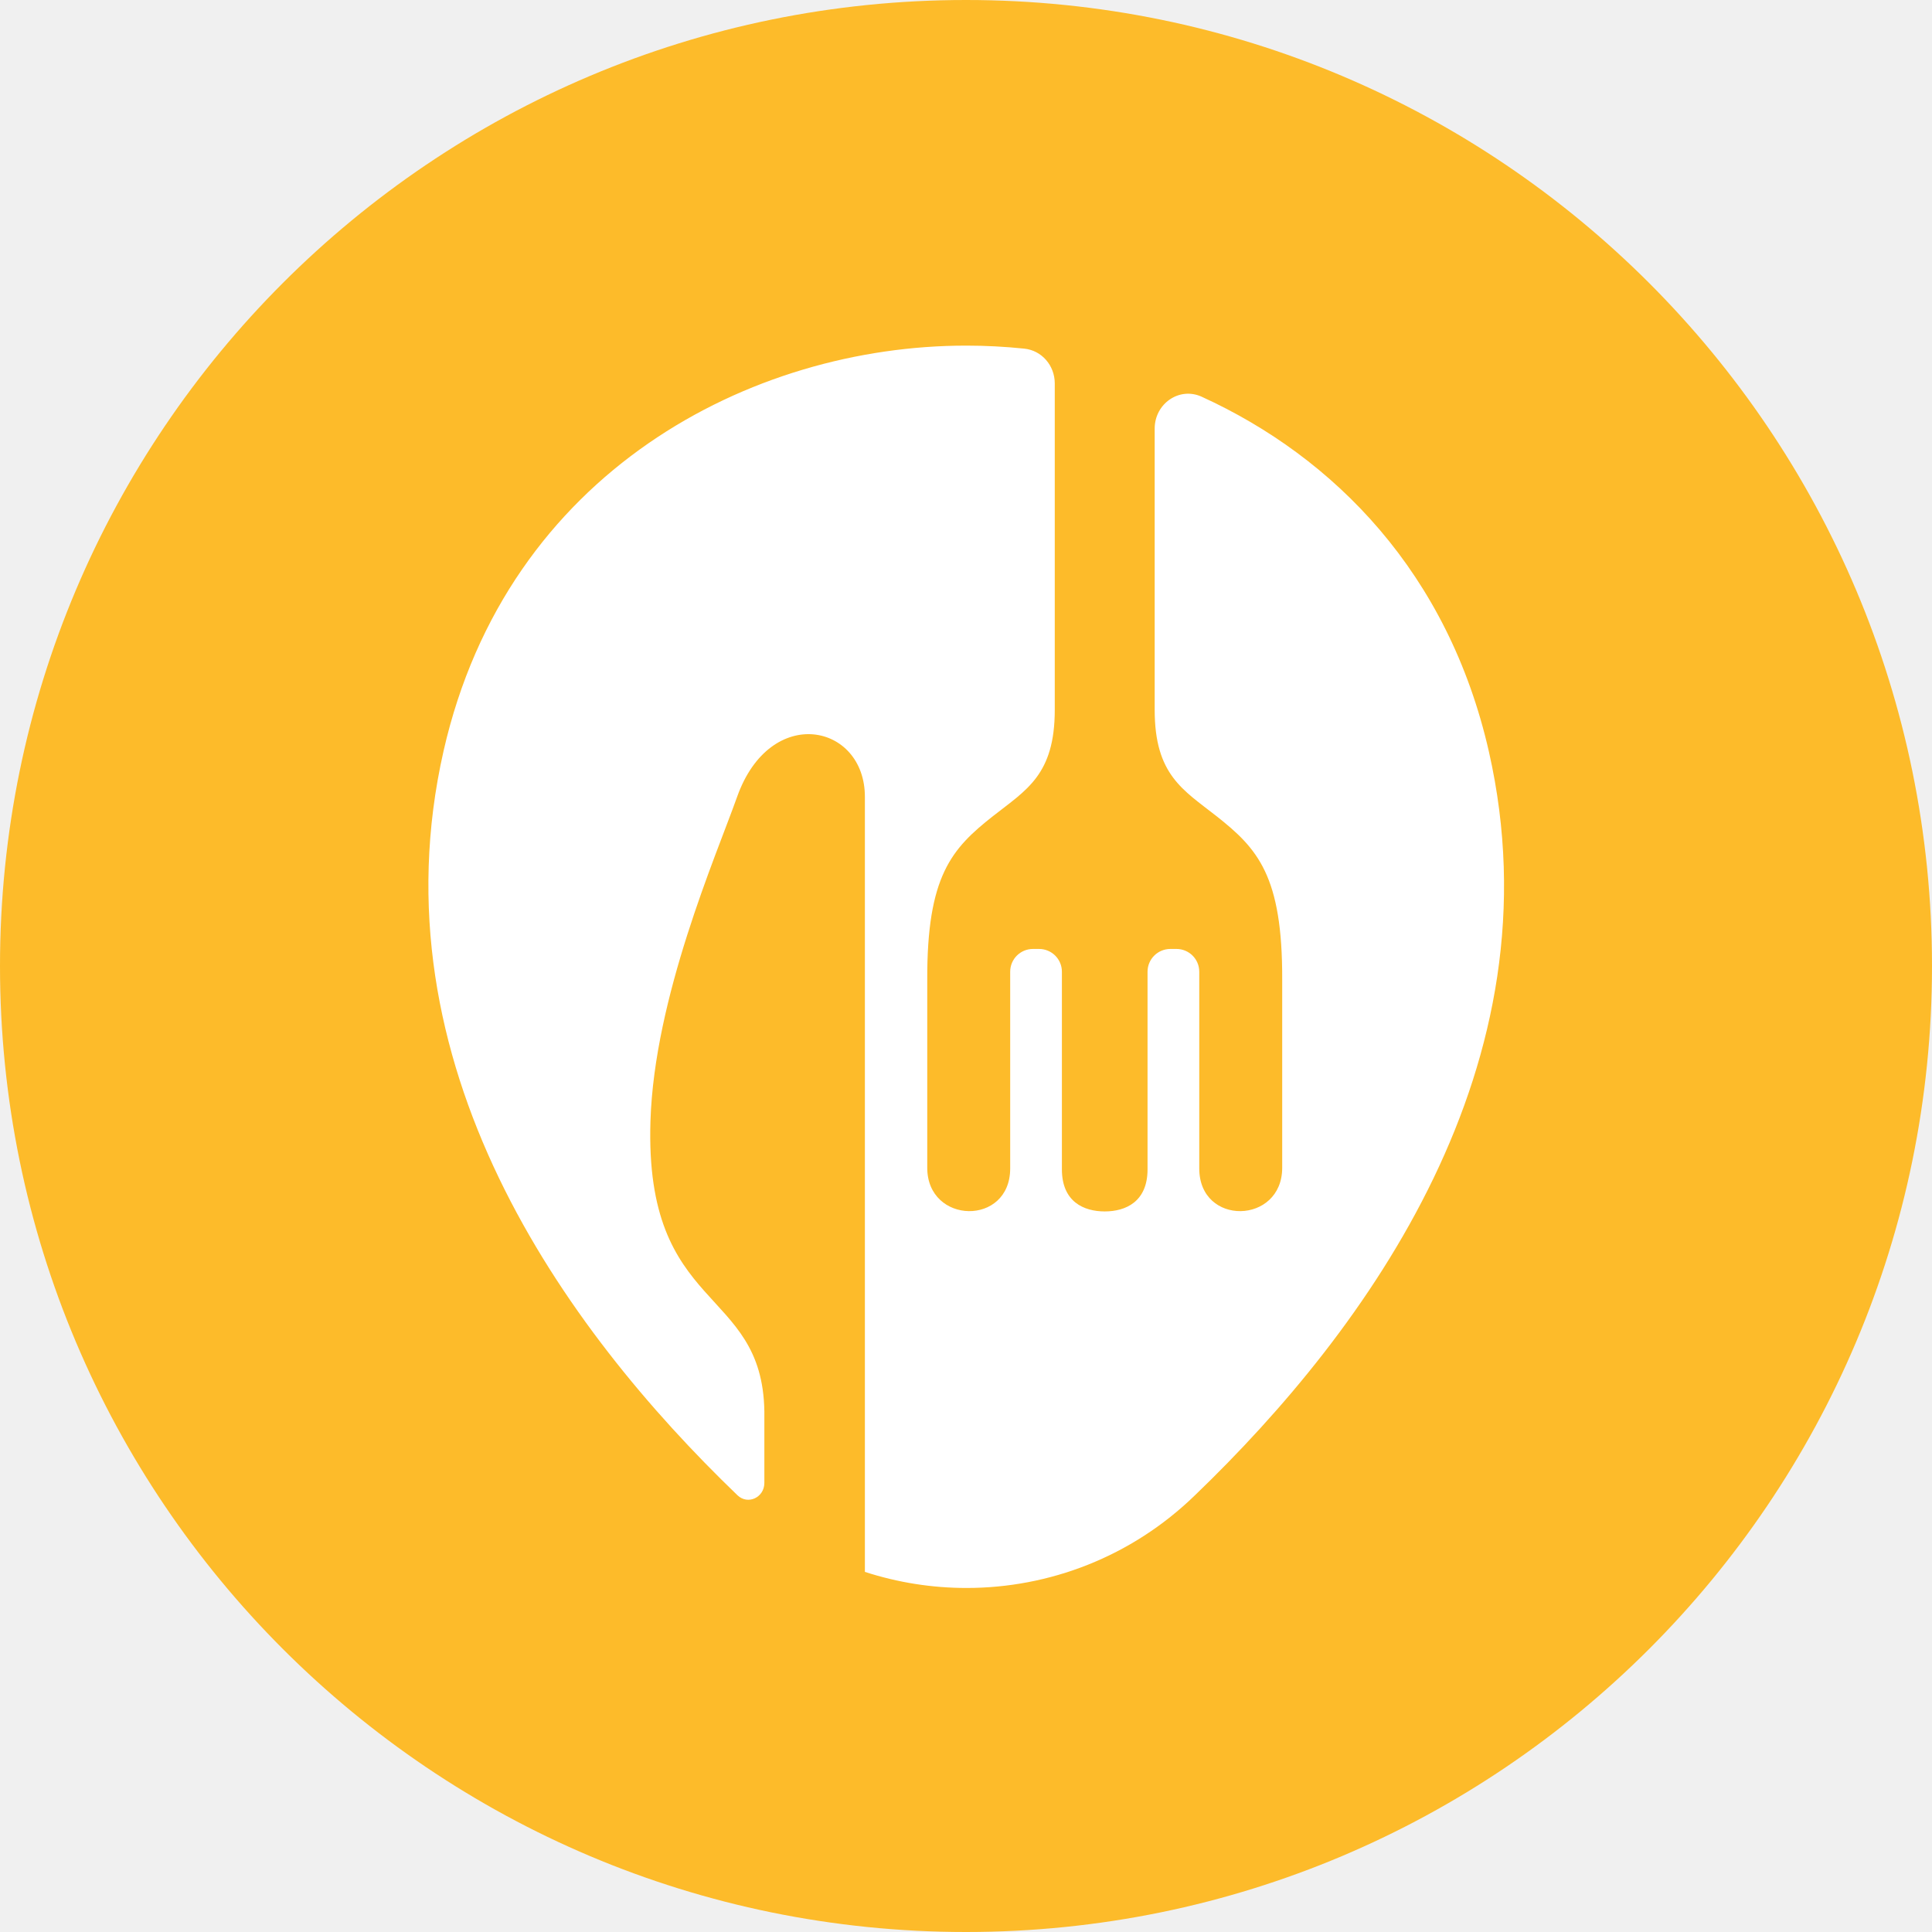
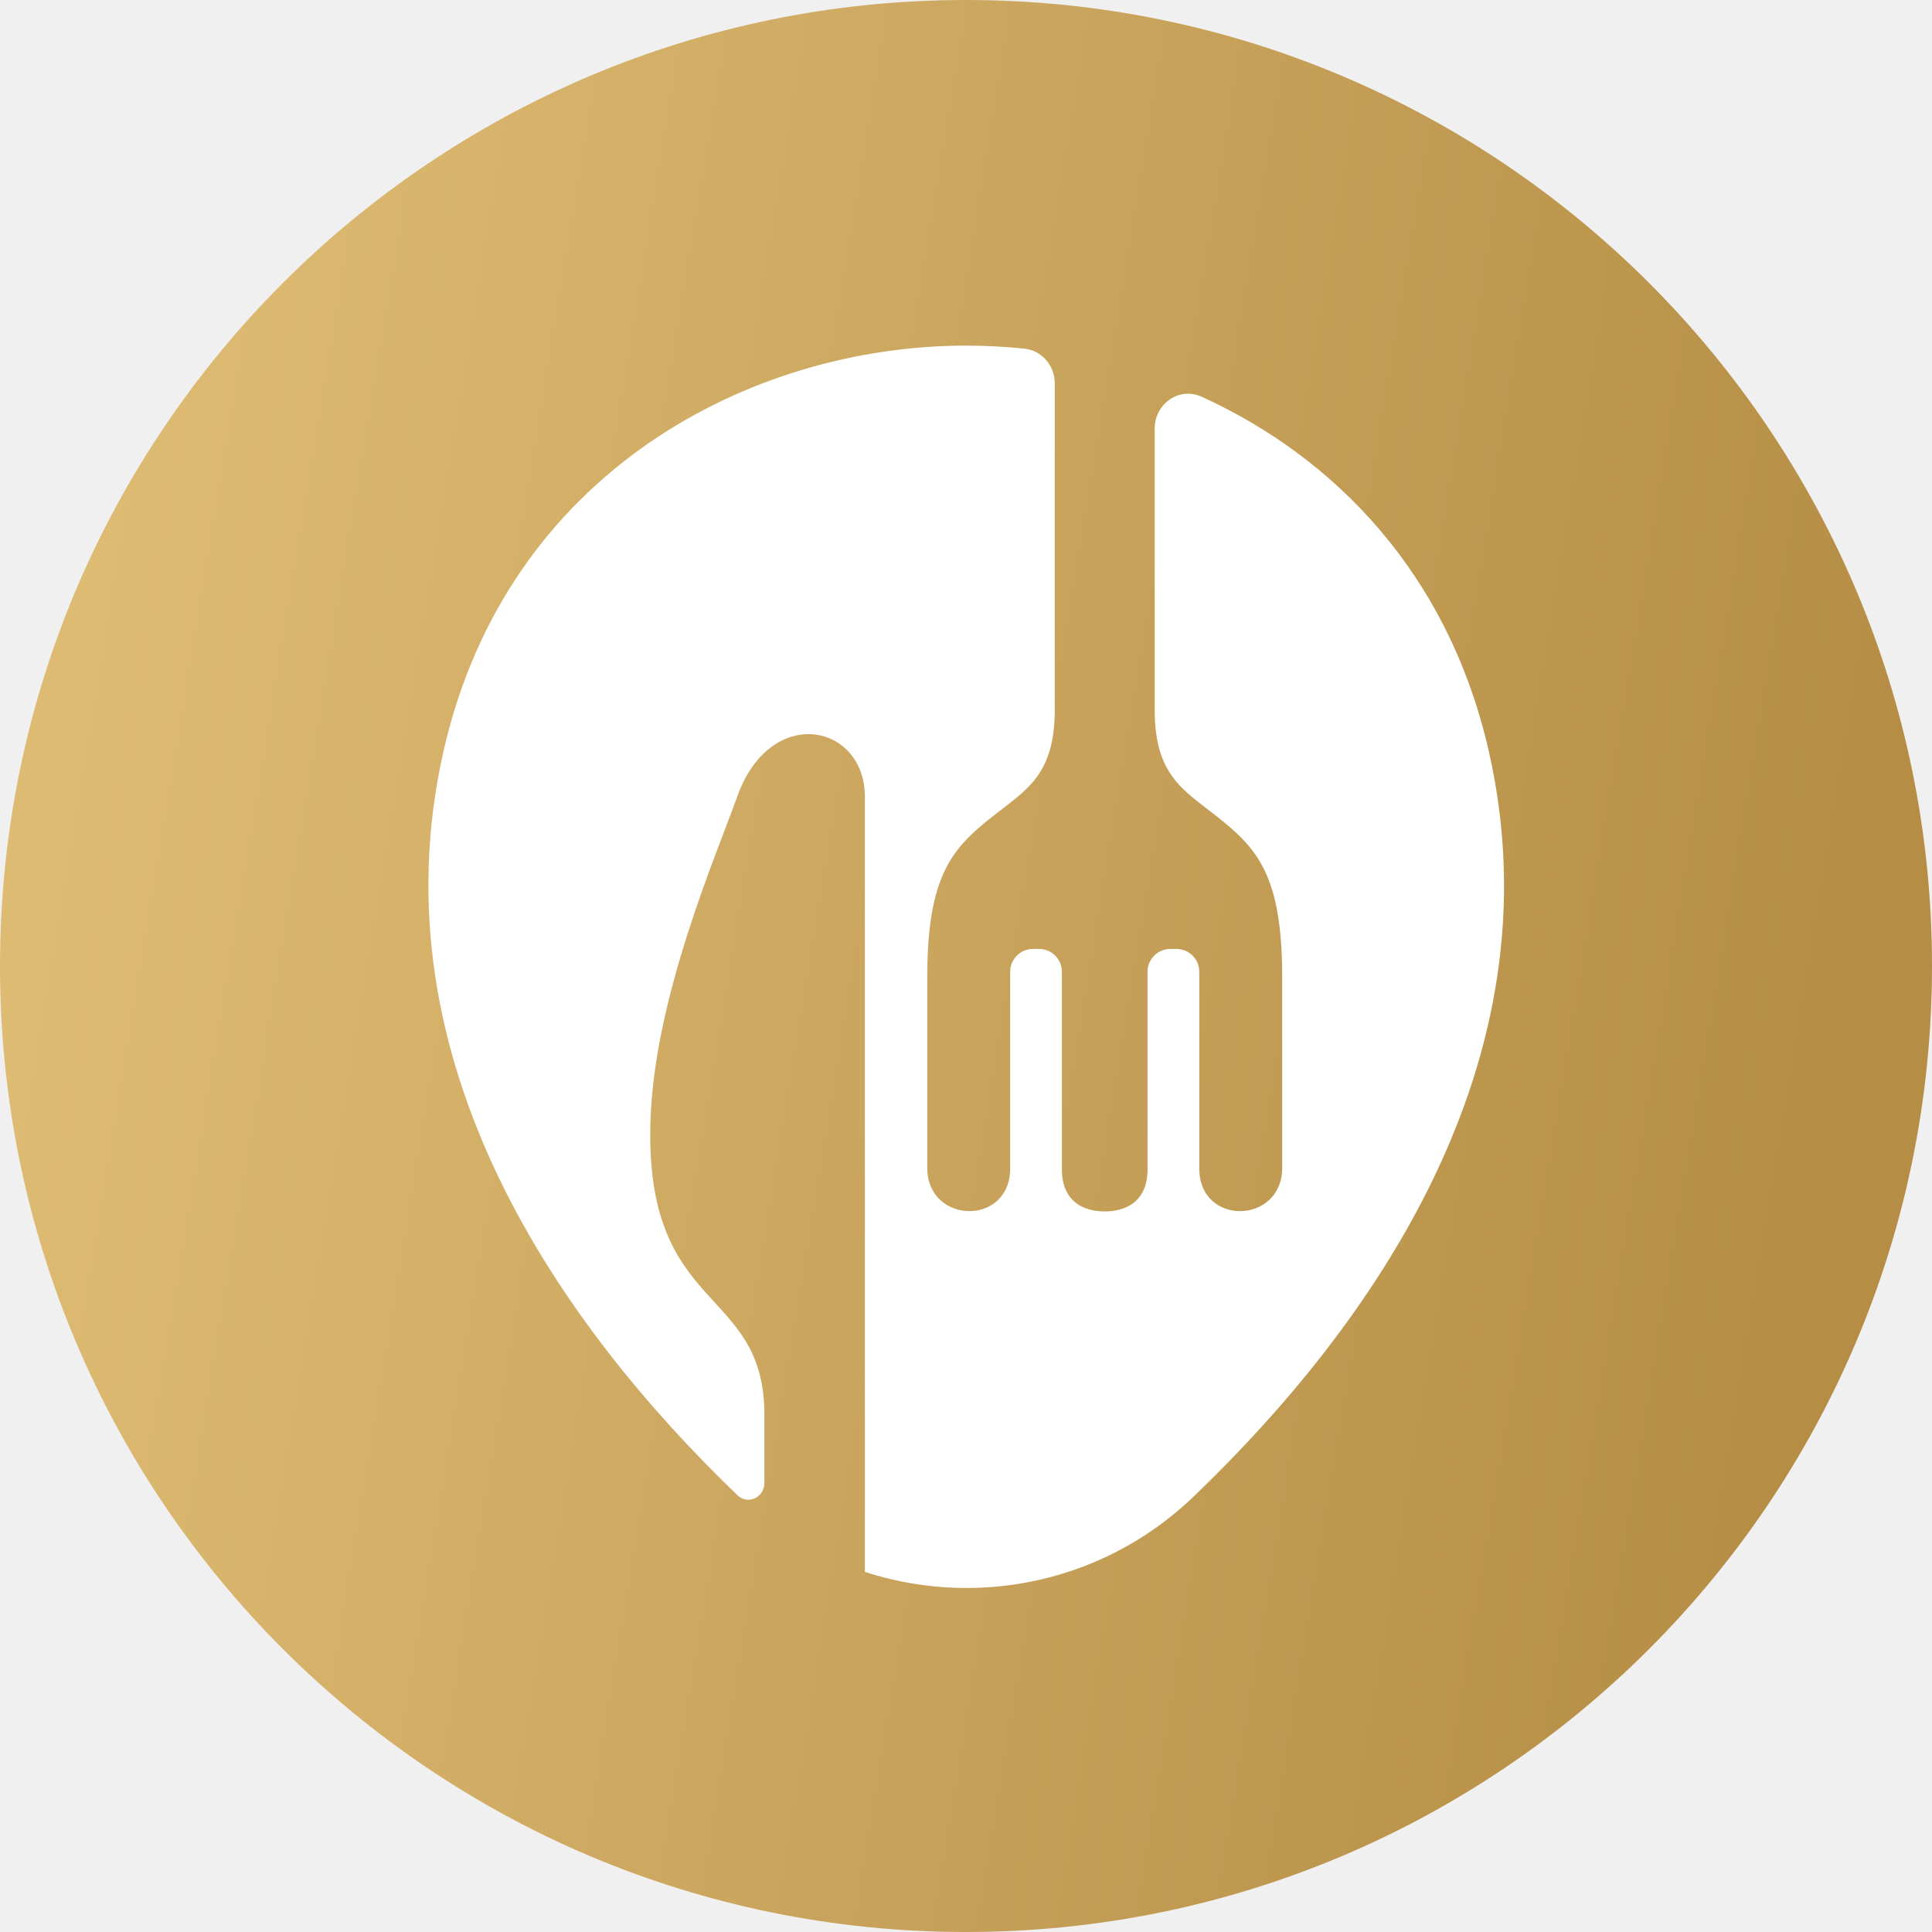
<svg xmlns="http://www.w3.org/2000/svg" width="1213" height="1213" viewBox="0 0 1213 1213" fill="none">
-   <rect width="1213" height="1213" rx="606.5" fill="#FDBB2A" />
-   <path d="M606.829 217C618.804 217 630.927 217.626 643.105 218.889C654.156 220.036 662.23 229.576 662.23 240.686V445.68C662.23 486.495 644.394 495.912 623.512 512.344C597.6 532.752 581.923 549.767 582.172 615.247V733.187C582.17 768.789 634.243 770.026 634.243 733.593V610.087C634.243 602.172 640.655 595.793 648.554 595.793H652.38C660.28 595.793 666.71 602.172 666.71 610.087V734.159C666.71 754.513 680.436 760.591 693.596 760.591C706.757 760.591 720.483 754.513 720.483 734.159V610.087C720.483 602.172 726.913 595.793 734.812 595.793H738.639C746.538 595.793 752.949 602.172 752.949 610.087V733.593C752.95 770.026 805.024 768.789 805.024 733.187V615.247C805.272 549.767 789.578 532.752 763.683 512.344C742.801 495.912 724.965 486.495 724.965 445.68V269.066C724.965 253.501 740.348 242.633 754.507 249.098C837.867 287.16 909.347 359.927 934.801 471.927C979.317 668.258 859.085 834.151 750.269 938.785C710.319 977.595 658.574 997 606.829 997C585.283 997 563.737 993.635 543.015 986.906V500.248C543.015 454.359 483.674 441.693 462.808 500.247C449.408 537.874 410.828 626.026 408.386 703.885C404.608 824.74 478.579 806.864 479.898 886.042V931.058C479.898 940.156 469.564 945.094 463.007 938.785V938.785C354.191 834.151 233.96 667.878 278.476 471.546C318.426 295.761 472.139 217 606.449 217H606.829Z" fill="white" />
+   <rect width="1213" height="1213" rx="606.5" fill="url(#paint0_linear_3331_1436)" />
+   <path d="M606.828 217C618.804 217 630.927 217.626 643.104 218.889C654.155 220.036 662.229 229.576 662.229 240.686V445.68C662.229 486.495 644.394 495.912 623.511 512.344C597.599 532.752 581.923 549.767 582.171 615.247V733.187C582.17 768.789 634.243 770.026 634.243 733.593V610.087C634.243 602.172 640.654 595.793 648.554 595.793H652.379C660.279 595.793 666.709 602.172 666.709 610.087V734.159C666.709 754.513 680.435 760.591 693.596 760.591C706.756 760.591 720.482 754.513 720.483 734.159V610.087C720.483 602.172 726.912 595.793 734.812 595.793H738.638C746.538 595.793 752.949 602.172 752.949 610.087V733.593C752.949 770.026 805.023 768.789 805.023 733.187V615.247C805.271 549.767 789.578 532.752 763.683 512.344C742.8 495.912 724.965 486.495 724.965 445.68V269.066C724.965 253.501 740.347 242.633 754.506 249.098C837.866 287.16 909.347 359.927 934.8 471.927C979.316 668.258 859.085 834.151 750.268 938.785C710.318 977.595 658.573 997 606.828 997C585.282 997 563.737 993.635 543.015 986.906V500.248C543.014 454.359 483.674 441.693 462.808 500.247C449.407 537.874 410.828 626.026 408.386 703.885C404.608 824.74 478.579 806.864 479.897 886.042V931.058C479.897 940.156 469.563 945.094 463.007 938.785V938.785C354.19 834.151 233.96 667.878 278.475 471.546C318.426 295.761 472.139 217 606.448 217H606.828Z" fill="white" />
+   <defs>
+     <linearGradient id="paint0_linear_3331_1436" x1="1156.08" y1="732.63" x2="27.09" y2="547.324" gradientUnits="userSpaceOnUse">
+       <stop stop-color="#B58D45" />
+       <stop offset="1" stop-color="#DEBB73" />
+     </linearGradient>
+   </defs>
</svg>
